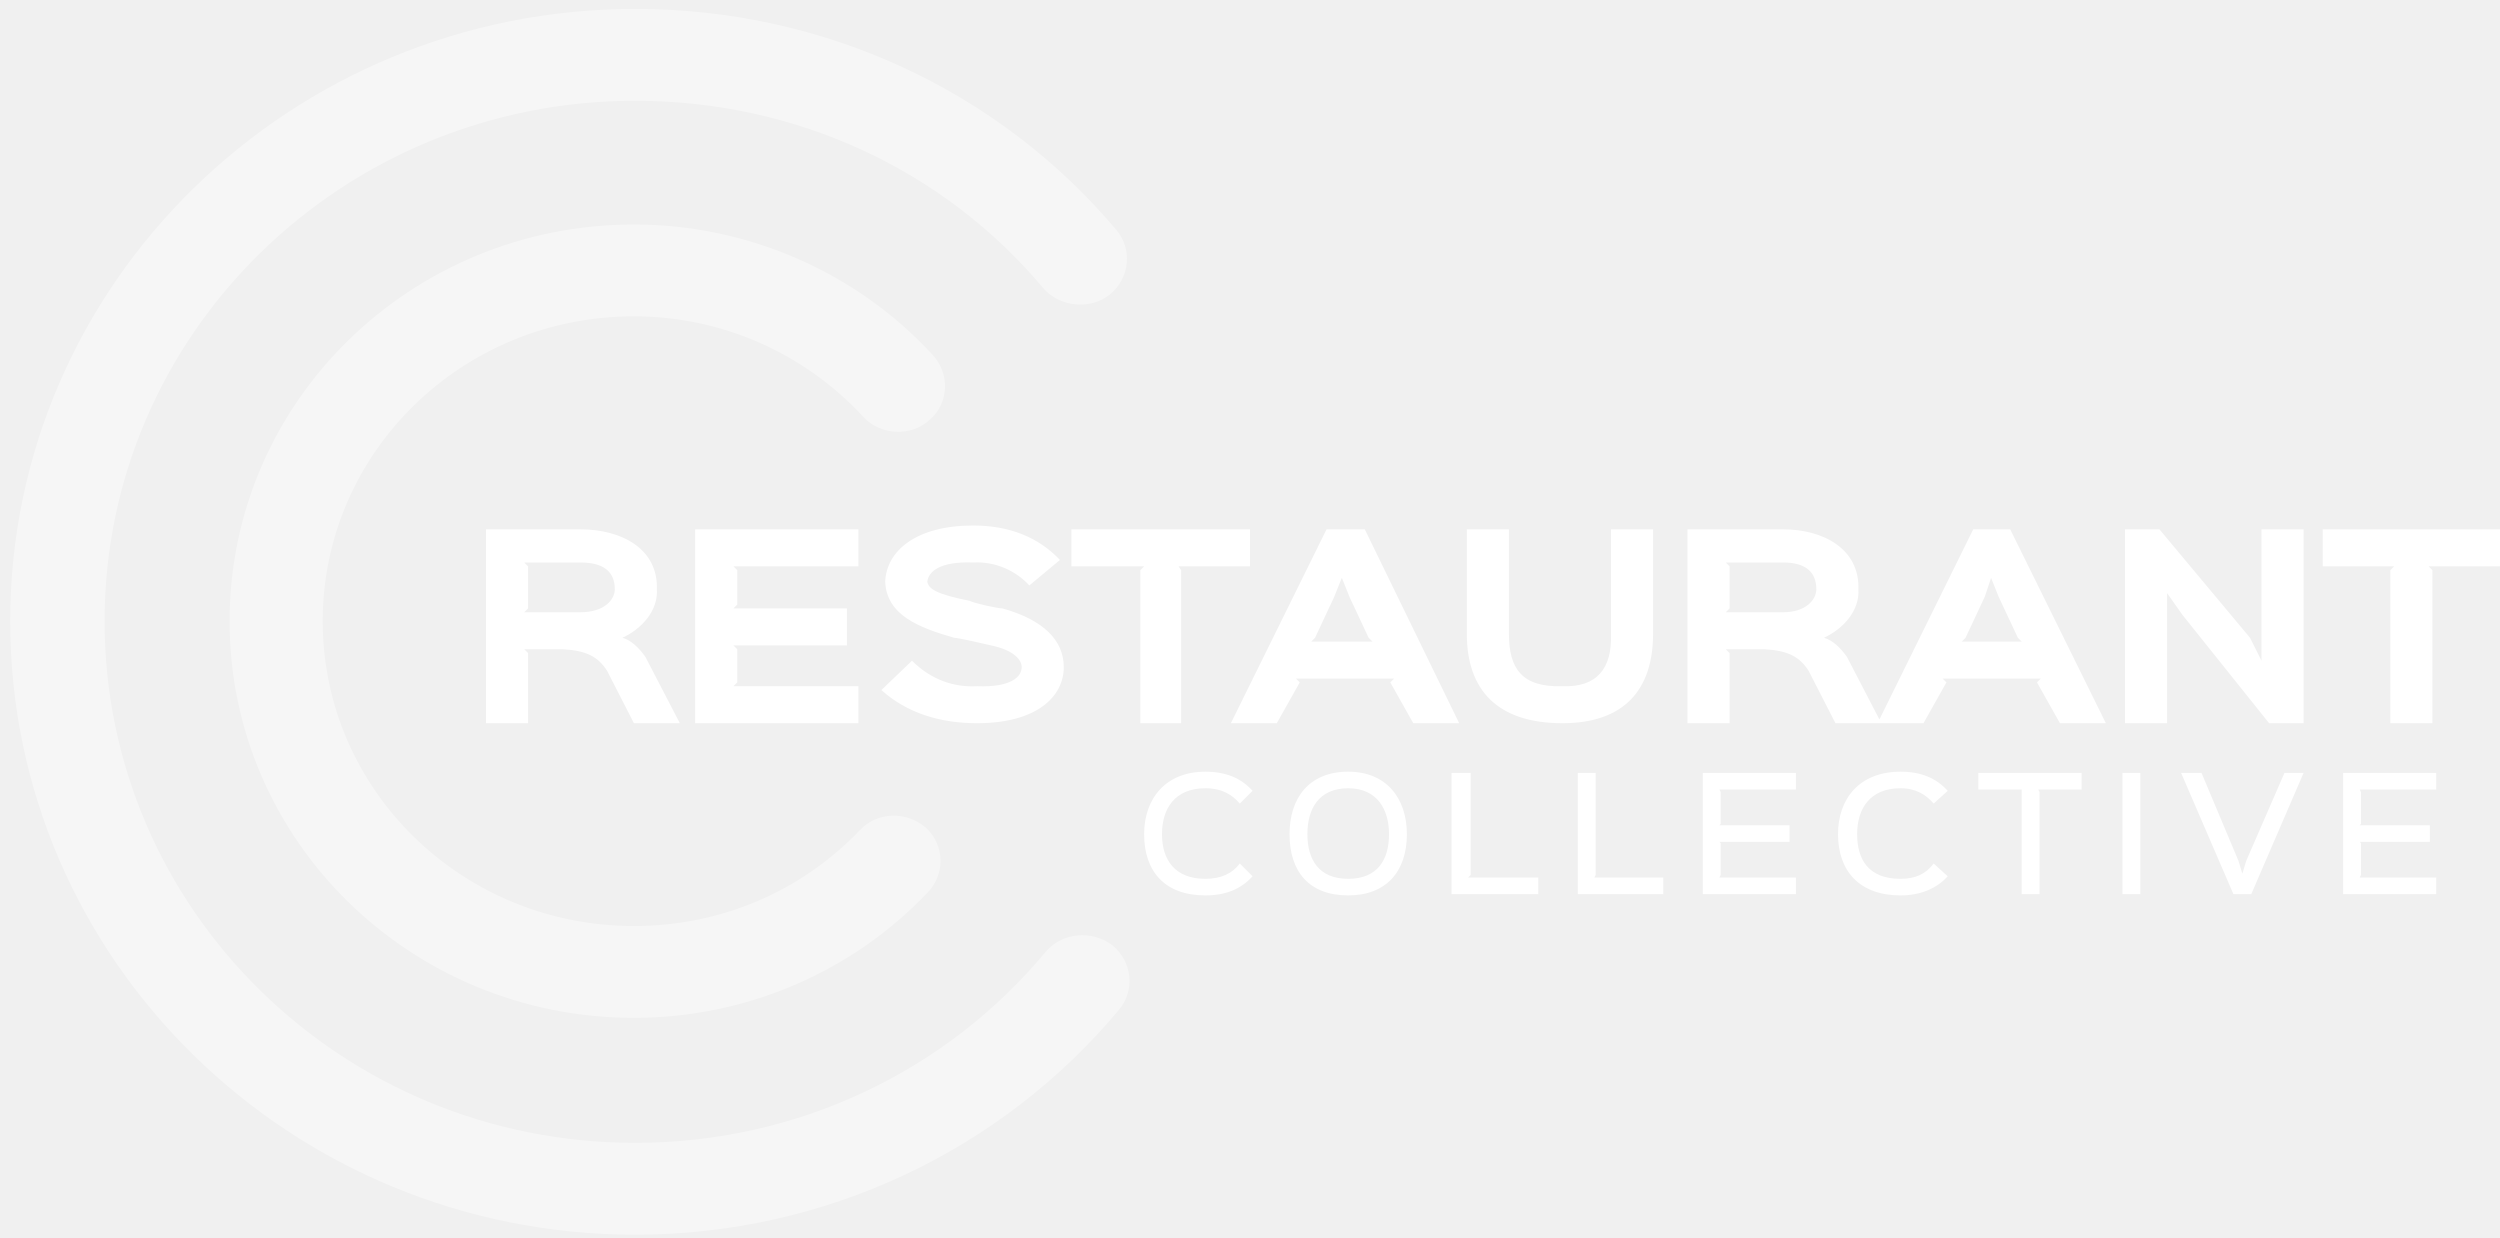
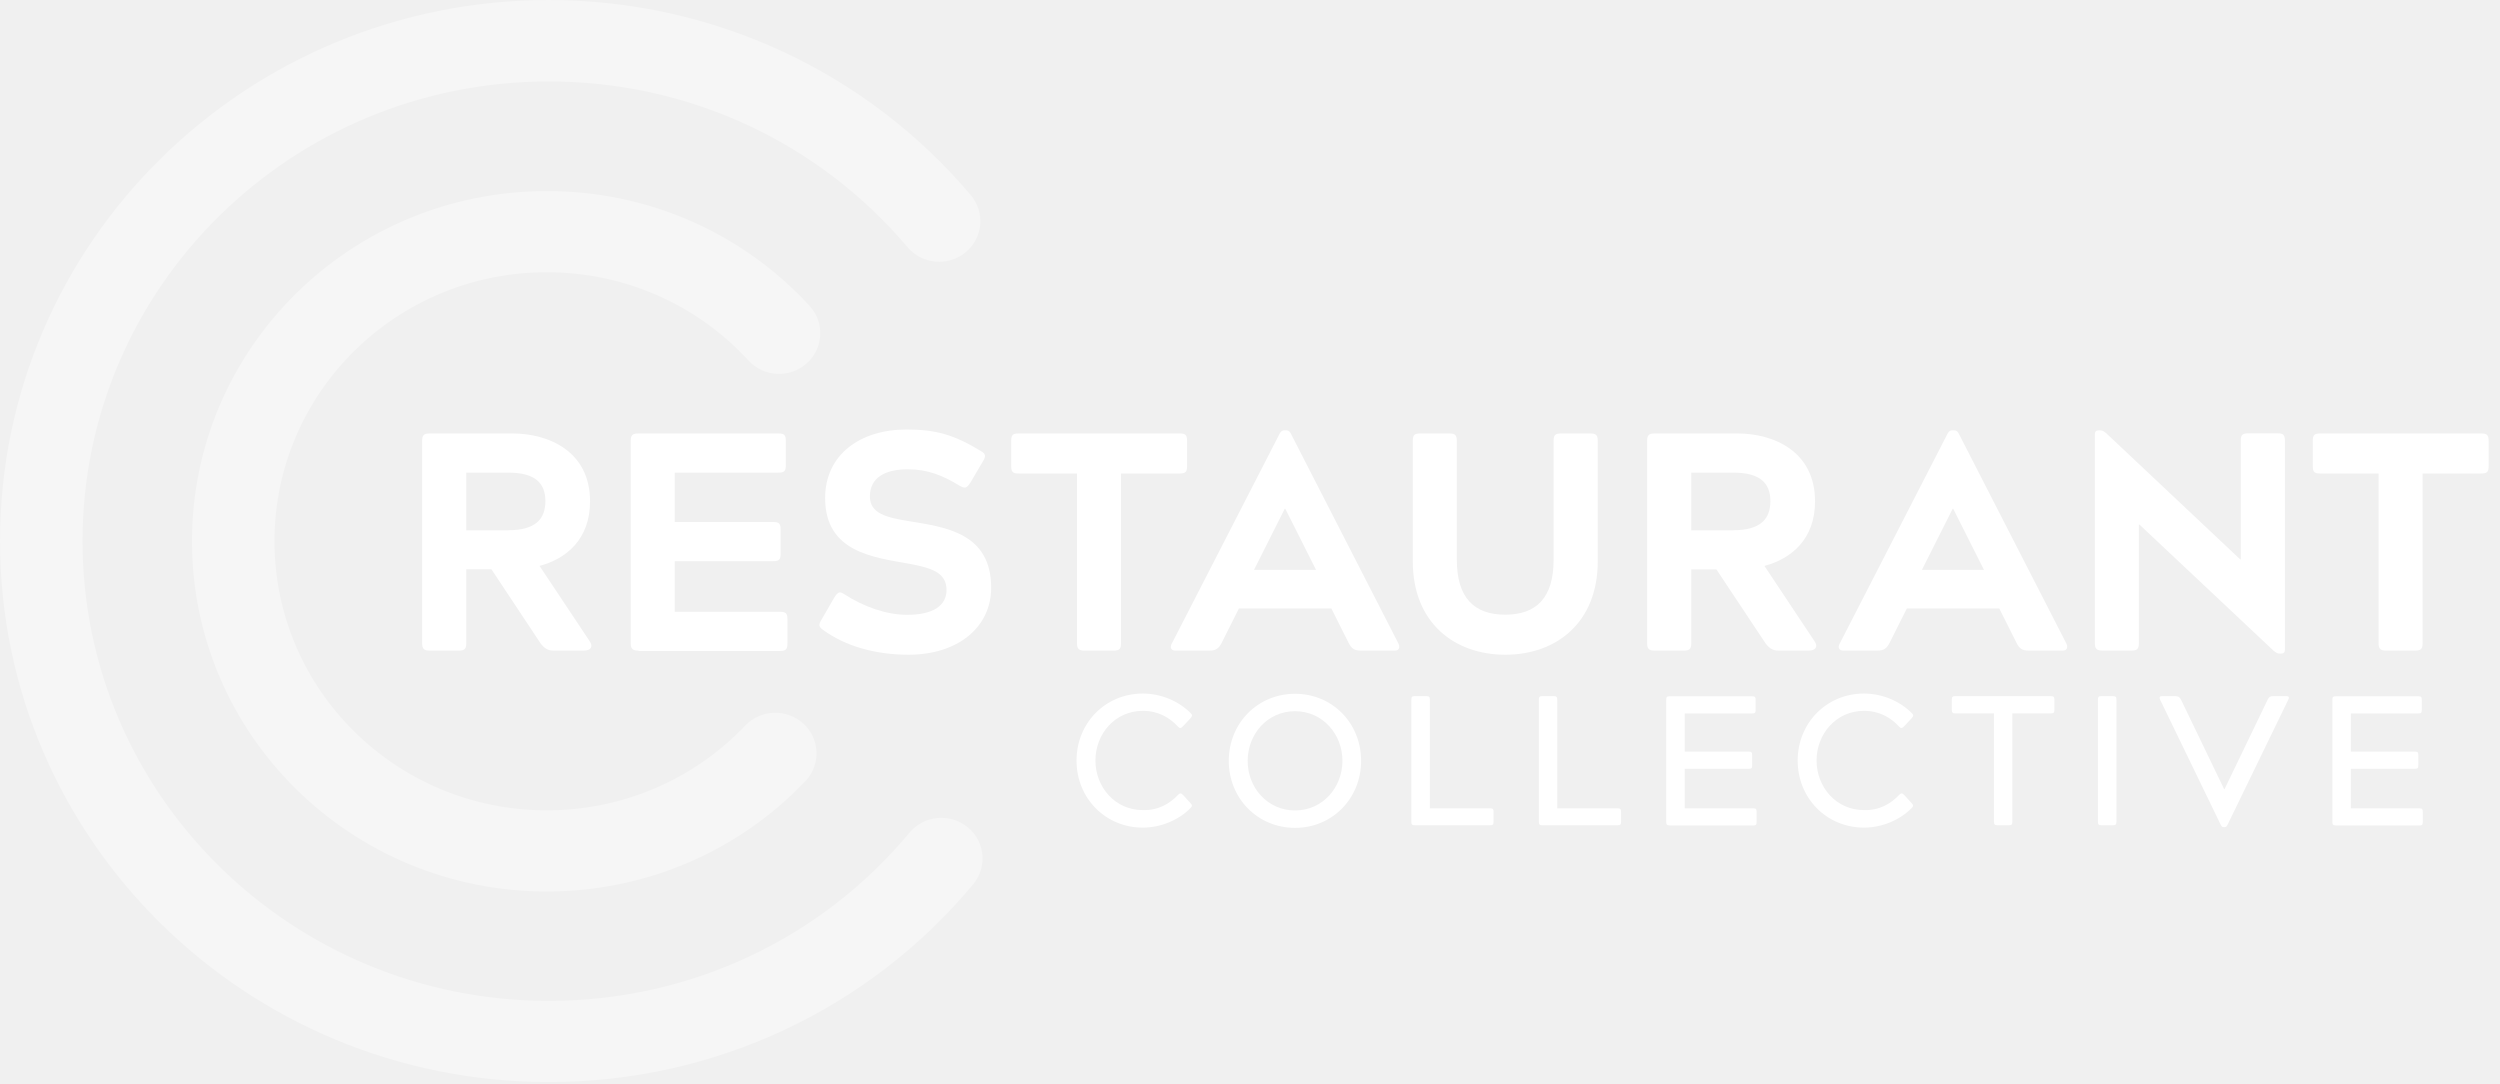
- <svg xmlns="http://www.w3.org/2000/svg" width="196" height="97" viewBox="0 0 196 97">
-   <g fill="none">
-     <g fill="#FFF">
-       <path d="M87.5 18C88.8 19.5 88.6 21.8 87 23.1 85.5 24.3 83.1 24.1 81.8 22.6 74 13.3 62.4 7.9 49.8 7.9 26.8 7.9 8.2 26.2 8.2 48.7 8.2 71.3 26.8 89.6 49.8 89.6 62.5 89.6 74.2 84 82 74.6 83.3 73.1 85.6 72.9 87.2 74.1 88.8 75.4 89 77.7 87.7 79.2 78.5 90.2 64.7 96.8 49.8 96.8 22.8 96.8 0.8 75.3 0.8 48.7 0.8 22.2 22.8 0.7 49.8 0.7 64.6 0.7 78.3 7.1 87.5 18ZM73.1 27.8C74.5 29.3 74.4 31.6 72.9 32.9 71.4 34.3 69 34.1 67.7 32.7 63.1 27.7 56.6 24.8 49.7 24.8 36.2 24.8 25.3 35.5 25.3 48.7 25.3 61.9 36.2 72.6 49.7 72.6 56.5 72.6 62.8 69.9 67.4 65.1 68.8 63.6 71.1 63.6 72.6 64.9 74.1 66.3 74.1 68.6 72.7 70 66.8 76.2 58.5 79.8 49.7 79.8 32.2 79.8 18 65.9 18 48.7 18 31.5 32.2 17.6 49.7 17.6 58.7 17.6 67.2 21.4 73.1 27.8Z" opacity="0.4" />
-       <path d="M98.2 62L97.2 63C96.6 62.3 95.8 61.8 94.5 61.8 92.1 61.8 91.1 63.4 91.1 65.4 91.1 67.4 92.1 68.9 94.5 68.9 95.7 68.9 96.6 68.5 97.2 67.7L98.2 68.7C97.3 69.7 96.1 70.2 94.5 70.2 91.3 70.2 89.7 68.3 89.7 65.4 89.7 62.6 91.4 60.5 94.5 60.5 96.1 60.5 97.3 61 98.2 62ZM108.9 65.4C108.9 63.5 108 61.8 105.7 61.8 103.4 61.8 102.5 63.4 102.5 65.4 102.5 67.4 103.4 68.9 105.7 68.9 108 68.9 108.9 67.4 108.9 65.4ZM110.3 65.4C110.3 68.3 108.7 70.2 105.7 70.2 102.6 70.2 101.1 68.3 101.1 65.4 101.1 62.6 102.6 60.5 105.7 60.5 108.7 60.5 110.3 62.6 110.3 65.4ZM120.6 68.8L120.6 70.1 113.8 70.1 113.8 60.6 115.3 60.6 115.3 68.6 115.1 68.8 120.6 68.8ZM130.4 68.8L130.4 70.1 123.7 70.1 123.7 60.6 125.1 60.6 125.1 68.6 125 68.8 130.4 68.8ZM140.8 68.8L140.8 70.1 133.5 70.1 133.5 60.6 140.8 60.6 140.8 61.9 134.8 61.9 134.9 62.1 134.9 64.6 134.8 64.7 140.3 64.7 140.3 66 134.8 66 134.9 66.1 134.9 68.6 134.8 68.8 140.8 68.8ZM152.7 62L151.6 63C151 62.3 150.2 61.8 149 61.8 146.6 61.8 145.6 63.4 145.6 65.4 145.6 67.4 146.5 68.9 149 68.9 150.2 68.9 151 68.5 151.6 67.7L152.7 68.7C151.8 69.7 150.5 70.2 149 70.2 145.8 70.2 144.1 68.3 144.1 65.4 144.1 62.6 145.8 60.5 149 60.5 150.6 60.5 151.8 61 152.7 62ZM163.2 60.6L163.2 61.9 159.8 61.9 159.9 62.1 159.9 70.1 158.5 70.1 158.5 62.1 158.5 61.9 155.1 61.9 155.1 60.6 163.2 60.6ZM167.8 60.6L167.8 70.1 166.4 70.1 166.4 60.6 167.8 60.6ZM179.1 60.6L180.6 60.6 176.5 70.1 175.1 70.1 171 60.6 172.6 60.6 175.5 67.5 175.8 68.5 175.8 68.5 176.1 67.5 179.1 60.6ZM191 68.8L191 70.1 183.7 70.1 183.7 60.6 191 60.6 191 61.9 185 61.9 185.1 62.1 185.1 64.6 185 64.7 190.5 64.7 190.5 66 185 66 185.1 66.1 185.1 68.6 185 68.8 191 68.8ZM48.2 46.2C48.2 44.8 47.3 44.1 45.5 44.1L41.1 44.1 41.4 44.4 41.4 47.7 41.1 48 45.5 48C47.4 48 48.2 47 48.2 46.2ZM50.6 51.5L53.3 56.7 49.7 56.7 47.6 52.6C46.9 51.5 46 51 44.1 50.9L41.1 50.9 41.4 51.2 41.4 56.7 38.1 56.7 38.1 41.5 45.5 41.5C48.7 41.5 51.6 43 51.5 46.2 51.6 47.9 50.3 49.3 48.8 50 49.5 50.2 50.1 50.8 50.6 51.5ZM67.3 53.8L67.3 56.7 54.5 56.7 54.5 41.5 67.3 41.5 67.3 44.4 57.5 44.4 57.8 44.7 57.8 47.4 57.5 47.7 66.4 47.7 66.4 50.6 57.5 50.6 57.8 50.9 57.8 53.5 57.5 53.8 67.3 53.8ZM83.4 52.3C83.4 54.6 81.3 56.7 76.6 56.7 73.7 56.7 71.1 55.9 69.1 54.1L71.5 51.8C73 53.3 74.8 53.9 76.6 53.8 79.2 53.9 80.1 53.1 80.1 52.3 80.1 51.8 79.6 51 77.7 50.6 77.3 50.5 75.1 50 74.8 50 72 49.2 69.5 48.2 69.4 45.6 69.5 43.2 71.8 41.2 76.3 41.2 79.1 41.2 81.4 42.1 83.1 43.9L80.7 45.9C79.7 44.8 78.1 44 76.3 44.1 73.7 44 72.8 44.8 72.7 45.6 72.8 46.2 73.5 46.6 76 47.1 76.4 47.3 78.2 47.7 78.6 47.7 81.8 48.6 83.4 50.2 83.4 52.3ZM98 41.5L98 44.4 92.4 44.4 92.6 44.7 92.6 56.7 89.4 56.7 89.4 44.7 89.7 44.4 84 44.4 84 41.5 98 41.5ZM102.8 50.3L107.6 50.3 107.3 50 105.8 46.8 105.2 45.3 104.6 46.8 103.1 50 102.8 50.3ZM107 41.5L114.4 56.7 110.8 56.7 109 53.5 109.3 53.2 101.6 53.2 101.9 53.5 100.1 56.7 96.5 56.7 104 41.5 107 41.5ZM129.6 41.5L129.6 49.7C129.6 54.1 127.3 56.7 122.5 56.7 117.4 56.7 115 54.1 115 49.7L115 41.5 118.3 41.5 118.3 49.7C118.3 52.4 119.3 53.9 122.5 53.8 125.2 53.9 126.4 52.4 126.3 49.7L126.3 41.5 129.6 41.5ZM142.4 46.2C142.4 44.8 141.5 44.1 139.8 44.1L135.3 44.1 135.6 44.4 135.6 47.7 135.3 48 139.8 48C141.6 48 142.4 47 142.4 46.2ZM144.8 51.5L147.5 56.7 143.9 56.7 141.8 52.6C141.1 51.5 140.2 51 138.3 50.9L135.3 50.9 135.6 51.2 135.6 56.7 132.3 56.7 132.3 41.5 139.8 41.5C142.9 41.5 145.8 43 145.7 46.2 145.8 47.9 144.5 49.3 143 50 143.7 50.2 144.3 50.8 144.8 51.5ZM153.8 50.3L158.5 50.3 158.2 50 156.7 46.8 156.1 45.3 155.6 46.8 154.1 50 153.8 50.3ZM157.6 41.5L165.1 56.7 161.5 56.7 159.7 53.5 160 53.2 152.3 53.2 152.6 53.5 150.8 56.7 147.2 56.7 154.7 41.5 157.6 41.5ZM180.6 41.5L180.6 56.7 177.9 56.7 171.1 48.2 169.9 46.5 169.9 56.7 166.6 56.7 166.6 41.5 169.3 41.5 176.4 50 177.3 51.8 177.3 41.5 180.6 41.5ZM196.1 41.5L196.1 44.4 190.4 44.4 190.7 44.7 190.7 56.7 187.4 56.7 187.4 44.7 187.7 44.4 182.1 44.4 182.1 41.5 196.1 41.5Z" />
+ <svg xmlns="http://www.w3.org/2000/svg" viewBox="0 0 240 104">
+   <g fill="#fff" fill-rule="evenodd">
+     <g transform="translate(102.69 65.672)">
+       <path id="Path" d="m10.424 10.615c0.084-0.084 0.143-0.119 0.215-0.119 0.084 0 0.155 0.072 0.251 0.155l0.704 0.776c0.179 0.191 0.191 0.299 0 0.478-1.11 1.134-2.83 1.875-4.573 1.875-3.582 0-6.364-2.818-6.364-6.436 0-3.618 2.782-6.436 6.364-6.436 1.767 0 3.475 0.74 4.609 1.899 0.179 0.179 0.143 0.263-0.036 0.478l-0.728 0.776c-0.107 0.107-0.179 0.155-0.251 0.155s-0.143-0.048-0.227-0.143c-0.776-0.836-1.863-1.504-3.367-1.504-2.675 0-4.549 2.221-4.549 4.764 0 2.555 1.875 4.764 4.549 4.764 1.504 0.036 2.591-0.621 3.403-1.481z" />
+       <path id="Shape" d="m21.636 0.931c3.582 0 6.34 2.818 6.34 6.436 0 3.618-2.77 6.436-6.34 6.436-3.582 0-6.364-2.818-6.364-6.436 0-3.618 2.782-6.436 6.364-6.436zm0 11.2c2.663 0 4.549-2.221 4.549-4.764 0-2.555-1.899-4.764-4.549-4.764-2.675 0-4.549 2.221-4.549 4.764-0.012 2.543 1.875 4.764 4.549 4.764z" fill-rule="nonzero" />
+       <path id="Path" d="m40.37 11.928c0.251 0 0.322 0.072 0.322 0.334v0.955c0 0.263-0.072 0.334-0.322 0.334h-7.248c-0.251 0-0.322-0.072-0.322-0.334v-11.725c0-0.263 0.072-0.334 0.322-0.334h1.122c0.251 0 0.334 0.072 0.334 0.334v10.436h5.791z" />
+       <path id="Path" d="m52.609 11.928c0.251 0 0.322 0.072 0.322 0.334v0.955c0 0.263-0.072 0.334-0.322 0.334h-7.248c-0.251 0-0.322-0.072-0.322-0.334v-11.725c0-0.263 0.072-0.334 0.322-0.334h1.11c0.251 0 0.334 0.072 0.334 0.334v10.436h5.803z" />
+       <path id="Path" d="m57.588 13.564c-0.251 0-0.322-0.072-0.322-0.334v-11.725c0-0.263 0.072-0.334 0.322-0.334h7.94c0.251 0 0.322 0.072 0.322 0.334v0.979c0 0.263-0.072 0.334-0.322 0.334h-6.484v3.666h6.149c0.263 0 0.322 0.072 0.322 0.334v0.991c0 0.251-0.048 0.322-0.322 0.322h-6.149v3.797h6.579c0.251 0 0.322 0.072 0.322 0.334v0.979c0 0.263-0.072 0.334-0.322 0.334h-8.036v-0.012z" />
+       <path id="Path" d="m79.654 10.615c0.084-0.084 0.143-0.119 0.215-0.119 0.084 0 0.155 0.072 0.251 0.155l0.704 0.776c0.179 0.191 0.191 0.299 0 0.478-1.11 1.134-2.83 1.875-4.573 1.875-3.582 0-6.364-2.818-6.364-6.436 0-3.618 2.782-6.436 6.364-6.436 1.767 0 3.475 0.74 4.609 1.899 0.179 0.179 0.143 0.263-0.036 0.478l-0.728 0.776c-0.107 0.107-0.179 0.155-0.251 0.155s-0.143-0.048-0.227-0.143c-0.776-0.836-1.863-1.504-3.367-1.504-2.675 0-4.549 2.221-4.549 4.764 0 2.555 1.875 4.764 4.549 4.764 1.504 0.036 2.591-0.621 3.403-1.481z" />
+       <path id="Path" d="m94.197 1.158c0.263 0 0.334 0.072 0.334 0.334v0.991c0 0.251-0.072 0.334-0.334 0.334h-3.701v10.4c0 0.263-0.072 0.334-0.334 0.334h-1.11c-0.227 0-0.322-0.072-0.322-0.334v-10.4h-3.725c-0.227 0-0.322-0.084-0.322-0.334v-0.991c0-0.263 0.084-0.334 0.322-0.334h9.194z" />
+       <path id="Path" d="m98.71 1.492c0-0.263 0.072-0.334 0.322-0.334h1.122c0.251 0 0.334 0.072 0.334 0.334v11.725c0 0.263-0.084 0.334-0.334 0.334h-1.122c-0.251 0-0.322-0.072-0.322-0.334v-11.725z" />
+       <path id="Path" d="m104.68 1.492c-0.107-0.191-0.036-0.334 0.143-0.334h1.325c0.263 0 0.406 0.084 0.537 0.334l4.143 8.597h0.036l4.143-8.597c0.107-0.251 0.251-0.334 0.513-0.334h1.325c0.191 0 0.251 0.143 0.143 0.334l-5.851 12.048c-0.084 0.143-0.143 0.191-0.251 0.191h-0.107c-0.119 0-0.179-0.048-0.263-0.191l-5.839-12.048z" />
+       <path id="Path" d="m121.54 13.564c-0.251 0-0.322-0.072-0.322-0.334v-11.725c0-0.263 0.072-0.334 0.322-0.334h7.94c0.251 0 0.322 0.072 0.322 0.334v0.979c0 0.263-0.072 0.334-0.322 0.334h-6.484v3.666h6.149c0.263 0 0.322 0.072 0.322 0.334v0.991c0 0.251-0.048 0.322-0.322 0.322h-6.149v3.797h6.579c0.251 0 0.322 0.072 0.322 0.334v0.979c0 0.263-0.072 0.334-0.322 0.334h-8.036v-0.012z" />
    </g>
+     <g transform="translate(39.403 40.597)">
+       <path id="Shape" d="m5.361 21.146c0 0.537-0.155 0.716-0.716 0.716h-2.806c-0.537 0-0.716-0.179-0.716-0.716v-19.415c0-0.561 0.179-0.716 0.716-0.716h7.952c3.451 0 7.451 1.696 7.451 6.519 0 3.63-2.269 5.505-4.848 6.197l4.8 7.212c0.382 0.537 0.119 0.919-0.561 0.919h-2.901c-0.561 0-0.896-0.239-1.254-0.716l-4.705-7.093h-2.412v7.093zm4.048-10.842c2.591 0 3.546-1.075 3.546-2.794 0-1.696-0.955-2.734-3.546-2.734h-4.048v5.54h4.048v-0.012z" fill-rule="nonzero" />
+       <path id="Path" d="m21.887 21.863c-0.561 0-0.74-0.179-0.74-0.716v-19.415c0-0.561 0.179-0.716 0.74-0.716h13.433c0.561 0 0.716 0.143 0.716 0.716v2.328c0 0.561-0.143 0.716-0.716 0.716h-9.946v4.74h9.445c0.561 0 0.716 0.143 0.716 0.716v2.328c0 0.561-0.143 0.716-0.716 0.716h-9.445v4.86h10.101c0.561 0 0.716 0.143 0.716 0.716v2.328c0 0.537-0.143 0.716-0.716 0.716h-13.588v-0.036z" />
+       <path id="Path" d="m44.107 7.057c0 1.672 1.636 2.03 3.809 2.388 3.391 0.561 7.833 1.099 7.833 6.376 0 3.809-3.212 6.436-7.928 6.436-3.212 0-6.101-0.836-8.215-2.388-0.418-0.299-0.442-0.478-0.143-0.979l1.218-2.113c0.203-0.322 0.358-0.501 0.561-0.501 0.119 0 0.239 0.06 0.418 0.179 1.851 1.194 4.024 1.97 6.018 1.97 2.567 0 3.785-0.919 3.785-2.388 0-1.696-1.492-2.113-3.546-2.507-3.451-0.621-8.107-1.099-8.107-6.316 0-4.167 3.367-6.579 7.809-6.579 2.806 0 4.585 0.501 7.176 2.09 0.418 0.239 0.478 0.478 0.155 0.979l-1.194 2.03c-0.215 0.322-0.358 0.478-0.561 0.478-0.119 0-0.239-0.06-0.418-0.143-1.672-1.039-3.152-1.612-5.003-1.612-2.245-0.012-3.666 0.824-3.666 2.603z" />
+       <path id="Path" d="m73.839 1.015c0.561 0 0.716 0.143 0.716 0.716v2.412c0 0.561-0.143 0.716-0.716 0.716h-5.624v16.287c0 0.537-0.143 0.716-0.716 0.716h-2.794c-0.537 0-0.716-0.179-0.716-0.716v-16.287h-5.6c-0.561 0-0.716-0.143-0.716-0.716v-2.412c0-0.561 0.143-0.716 0.716-0.716h15.451z" />
+       <path id="Shape" d="m94.83 21.146c0.203 0.382 0.084 0.716-0.322 0.716h-3.272c-0.621 0-0.896-0.203-1.158-0.716l-1.672-3.331h-8.872l-1.672 3.331c-0.263 0.501-0.537 0.716-1.158 0.716h-3.272c-0.418 0-0.561-0.322-0.322-0.716l10.281-20.012c0.119-0.263 0.263-0.418 0.501-0.418h0.179c0.239 0 0.382 0.143 0.501 0.418l10.257 20.012zm-10.901-12.896-2.949 5.863h5.958l-2.949-5.863h-0.06z" fill-rule="nonzero" />
+       <path id="Path" d="m96.227 13.29v-11.558c0-0.561 0.143-0.716 0.716-0.716h2.794c0.537 0 0.716 0.143 0.716 0.716v11.403c0 3.63 1.636 5.278 4.645 5.278 3.009 0 4.645-1.636 4.645-5.278v-11.403c0-0.561 0.155-0.716 0.716-0.716h2.806c0.537 0 0.716 0.143 0.716 0.716v11.558c0 5.922-4.024 8.967-8.872 8.967-4.872 0-8.884-3.045-8.884-8.967z" />
+       <path id="a" d="m122.96 21.146c0 0.537-0.155 0.716-0.716 0.716h-2.806c-0.537 0-0.716-0.179-0.716-0.716v-19.415c0-0.561 0.179-0.716 0.716-0.716h7.952c3.451 0 7.451 1.696 7.451 6.519 0 3.63-2.269 5.505-4.86 6.197l4.8 7.212c0.382 0.537 0.119 0.919-0.561 0.919h-2.89c-0.561 0-0.896-0.239-1.254-0.716l-4.705-7.081h-2.412v7.081zm4.048-10.842c2.591 0 3.546-1.075 3.546-2.794 0-1.696-0.955-2.734-3.546-2.734h-4.048v5.54h4.048v-0.012z" fill-rule="nonzero" />
+       <path d="m158.95 21.146c0.203 0.382 0.084 0.716-0.322 0.716h-3.272c-0.621 0-0.896-0.203-1.158-0.716l-1.672-3.331h-8.872l-1.672 3.331c-0.263 0.501-0.537 0.716-1.158 0.716h-3.272c-0.418 0-0.561-0.322-0.322-0.716l10.281-20.012c0.119-0.263 0.263-0.418 0.501-0.418h0.179c0.239 0 0.382 0.143 0.501 0.418l10.257 20.012zm-10.901-12.896-2.949 5.863h5.958l-2.949-5.863h-0.06z" fill-rule="nonzero" />
+       <path id="b" d="m165.99 9.767h-0.06v11.379c0 0.537-0.155 0.716-0.716 0.716h-2.77c-0.561 0-0.74-0.179-0.74-0.716v-20.048c0-0.263 0.119-0.382 0.382-0.382h0.096c0.239 0 0.382 0.084 0.597 0.263l12.872 12.119h0.06v-11.379c0-0.561 0.155-0.716 0.716-0.716h2.806c0.561 0 0.716 0.143 0.716 0.716v20.048c0 0.263-0.119 0.382-0.382 0.382h-0.096c-0.239 0-0.358-0.084-0.597-0.263l-12.884-12.119z" />
+       <path d="m198.79 1.015c0.561 0 0.716 0.143 0.716 0.716v2.412c0 0.561-0.143 0.716-0.716 0.716h-5.624v16.287c0 0.537-0.143 0.716-0.716 0.716h-2.794c-0.537 0-0.716-0.179-0.716-0.716v-16.287h-5.6c-0.561 0-0.716-0.143-0.716-0.716v-2.412c0-0.561 0.143-0.716 0.716-0.716h15.451z" />
+     </g>
+     <path d="m93.203 18.737c1.396 1.655 1.17 4.114-0.513 5.494-1.683 1.379-4.177 1.152-5.574-0.504-8.462-10.016-20.946-15.906-34.421-15.906-24.73 0-44.769 19.757-44.769 44.131s20.051 44.131 44.769 44.131c13.582 0 26.162-5.986 34.612-16.146 1.385-1.667 3.879-1.907 5.574-0.54 1.695 1.367 1.933 3.826 0.549 5.494-9.942 11.935-24.754 18.989-40.735 18.989-29.098 0-52.694-23.259-52.694-51.94 0-28.681 23.596-51.94 52.694-51.94 15.85 0.012 30.554 6.957 40.508 18.737zm-15.48 10.628c1.468 1.595 1.349 4.066-0.275 5.518-1.623 1.451-4.13 1.331-5.598-0.276-4.929-5.362-11.888-8.469-19.359-8.469-14.442 0-26.138 11.564-26.138 25.826 0 14.263 11.708 25.826 26.138 25.826 7.316 0 14.131-2.975 19.049-8.133 1.492-1.571 3.998-1.655 5.598-0.18 1.599 1.475 1.671 3.946 0.179 5.518-6.397 6.718-15.301 10.592-24.825 10.592-18.81 0-34.063-15.054-34.063-33.623s15.253-33.623 34.063-33.623c9.739-0.012 18.822 4.043 25.231 11.024z" opacity=".38" />
  </g>
</svg>
